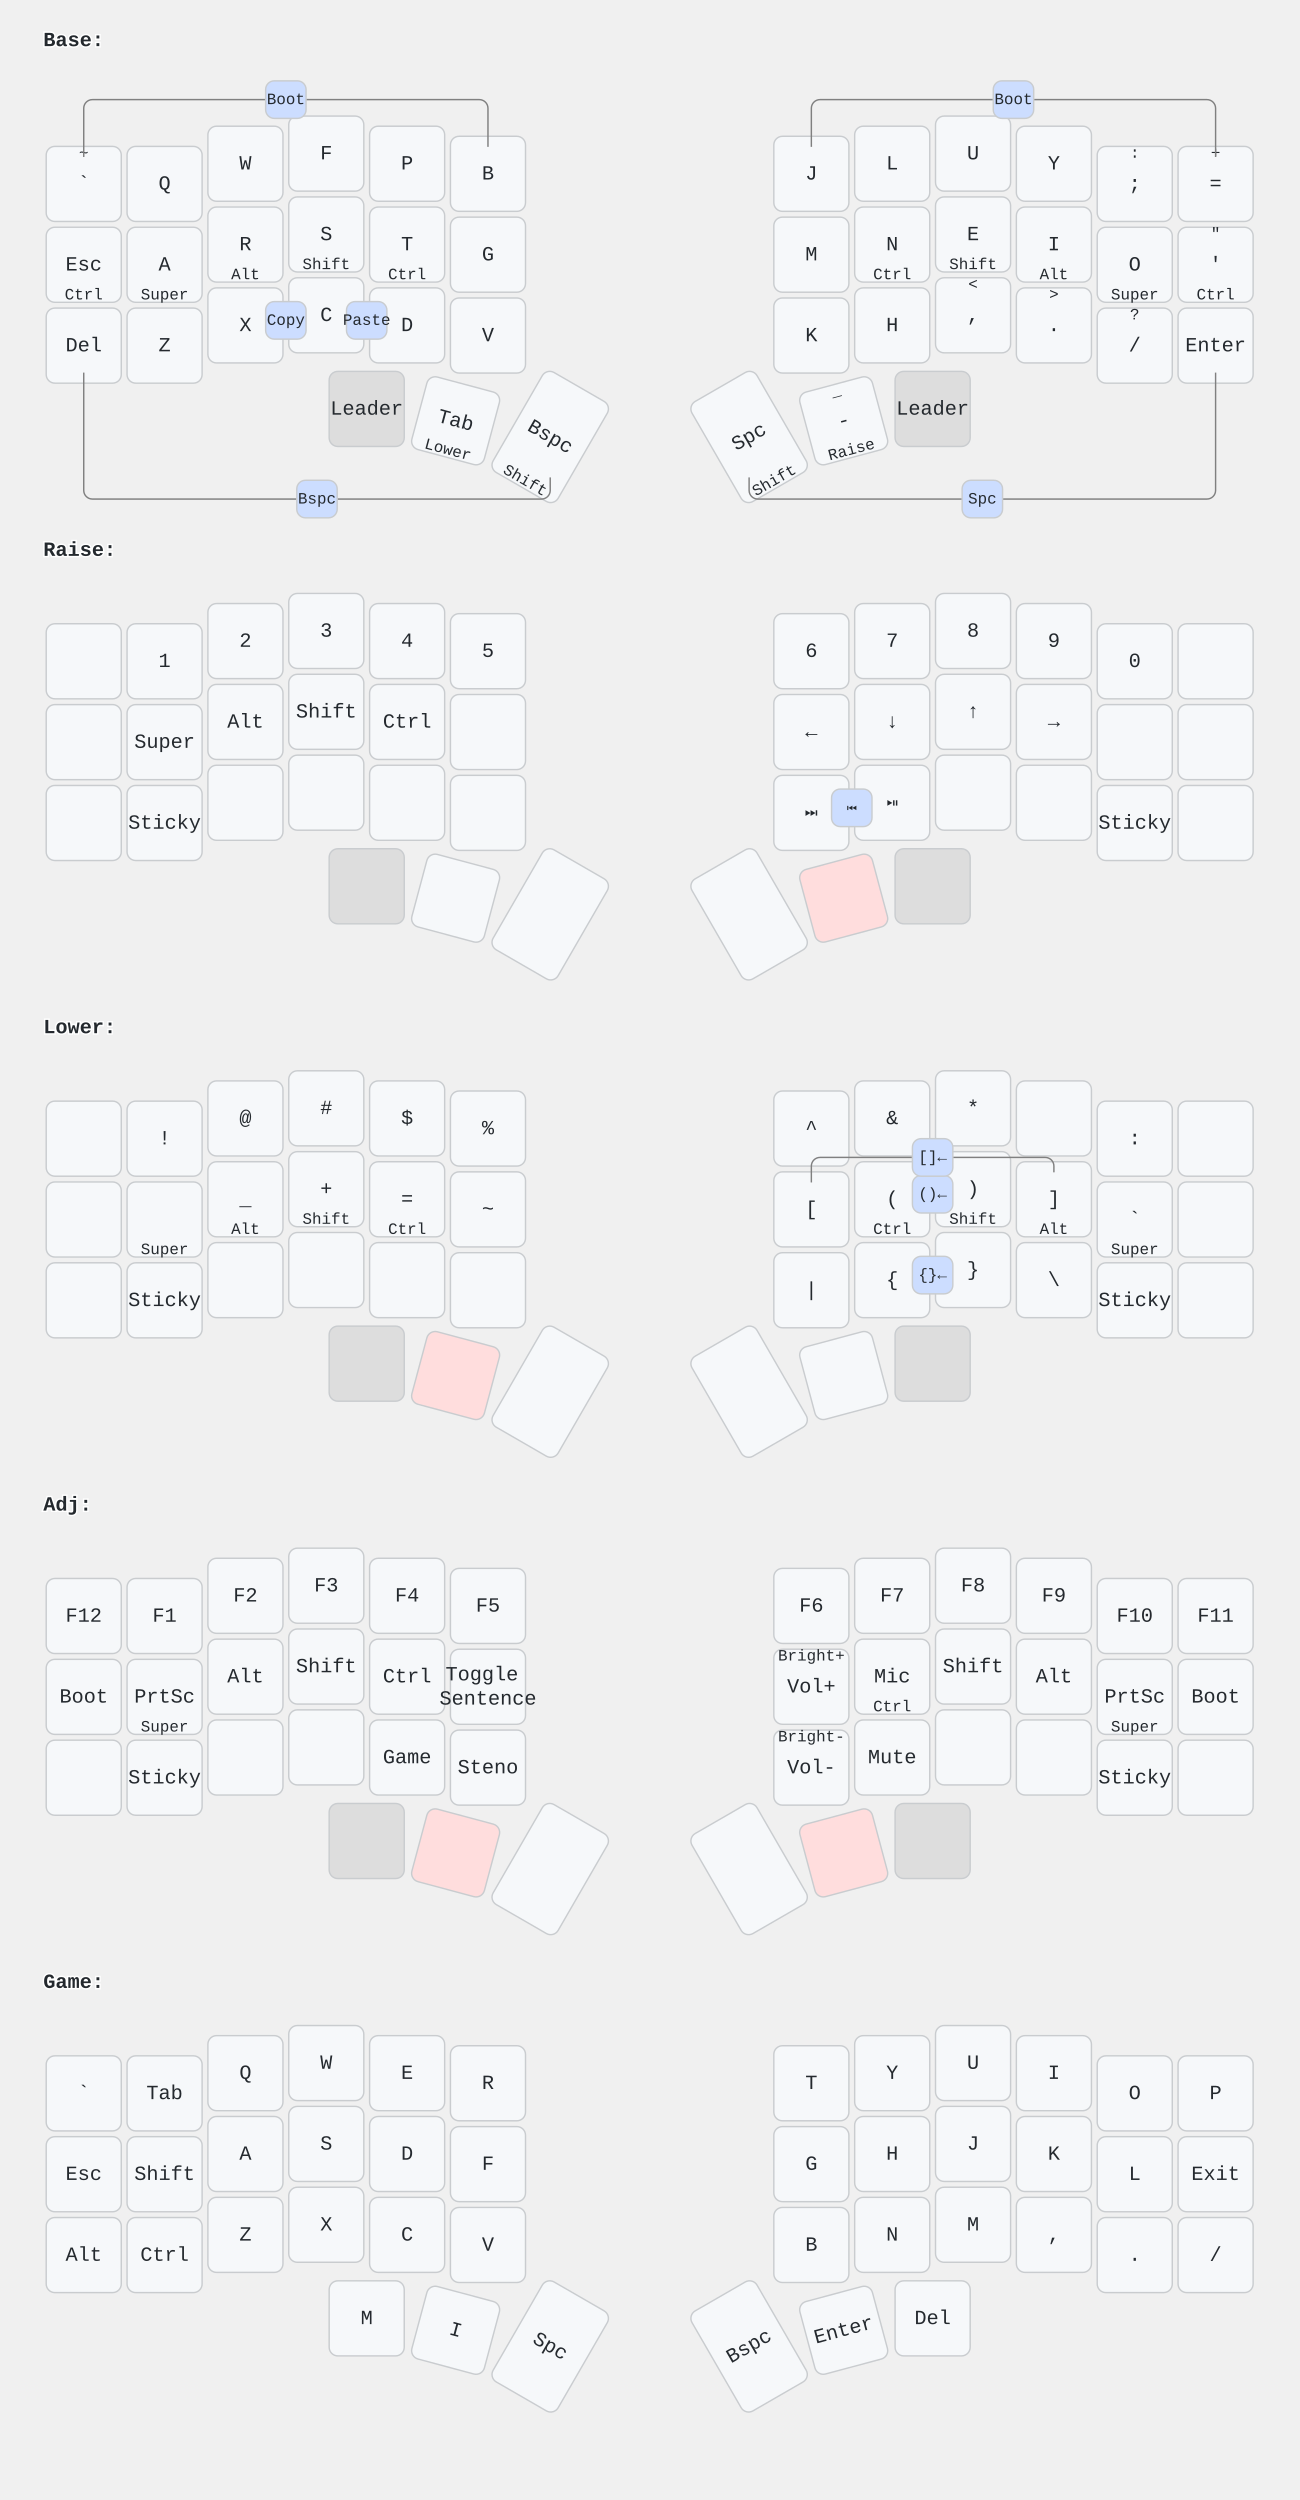
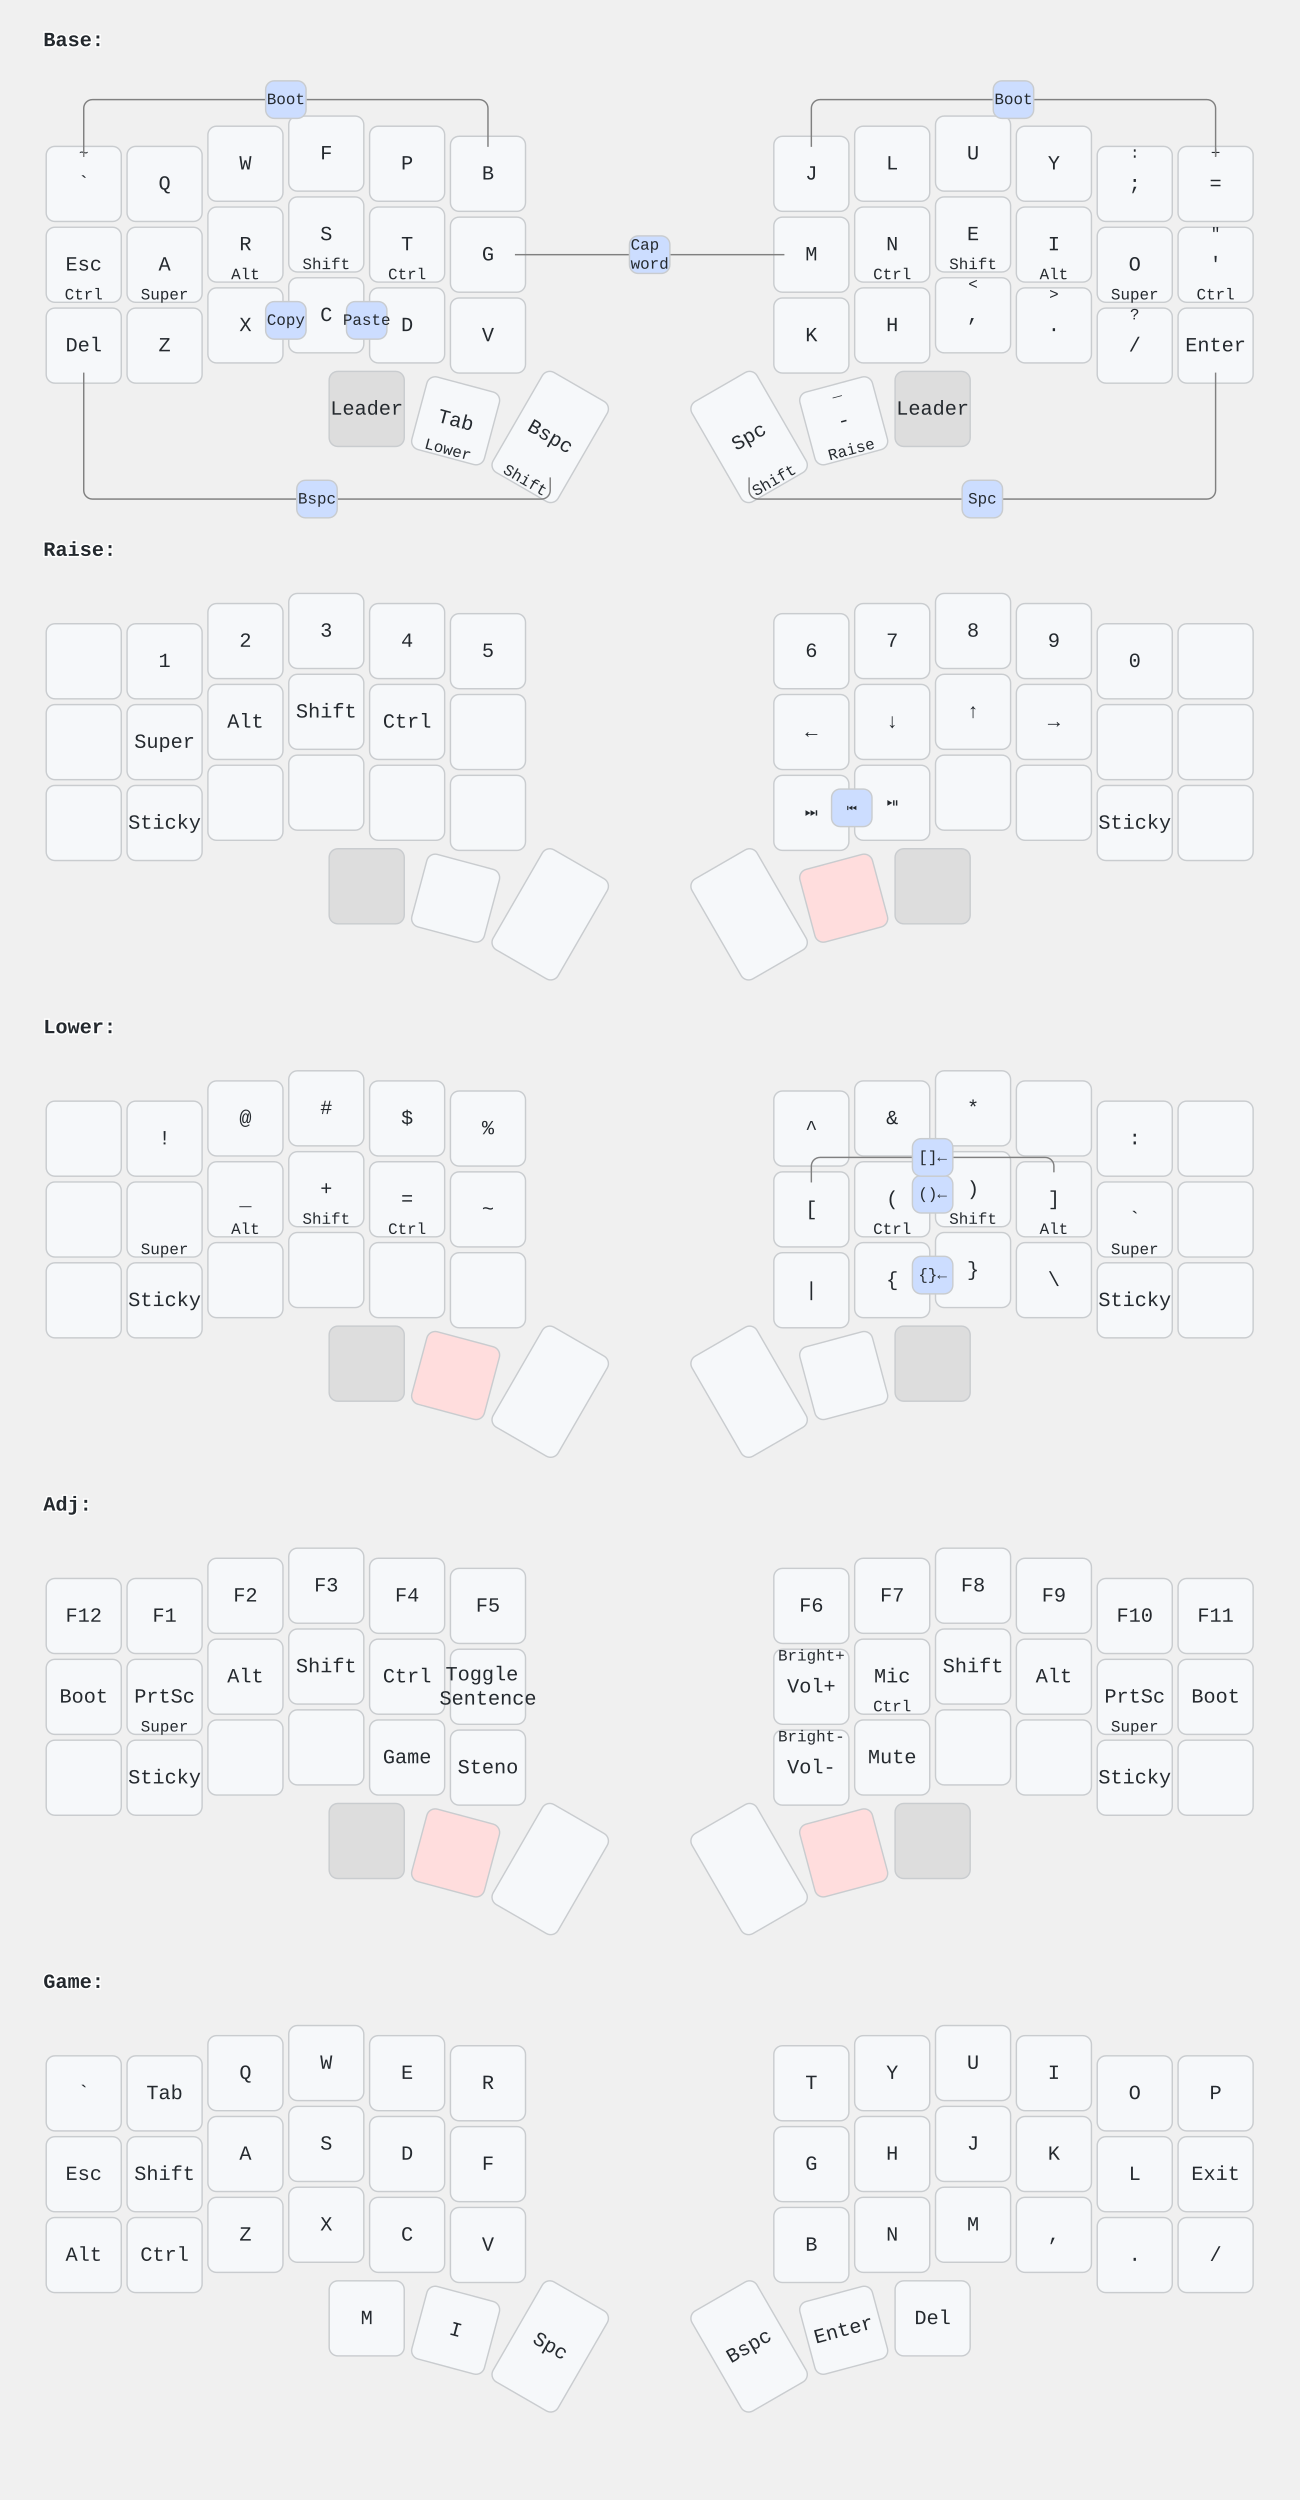
<svg xmlns="http://www.w3.org/2000/svg" width="900.0" height="1731.665" viewBox="0 0 900.0 1731.665">
  <style>/* font and background color specifications */
svg {
    font-family: SFMono-Regular,Consolas,Liberation Mono,Menlo,monospace;
    font-size: 14px;
    font-kerning: normal;
    text-rendering: optimizeLegibility;
    fill: #24292e;
}

/* default key styling */
rect {
    fill: #f6f8fa;
    stroke: #c9cccf;
    stroke-width: 1;
}

/* color accent for combo boxes */
rect.combo {
    fill: #cdf;
}

/* color accent for held keys */
rect.held, rect.combo.held {
    fill: #fdd;
}

/* color accent for ghost (optional) keys */
rect.ghost, rect.combo.ghost {
    fill: #ddd;
}

text {
    text-anchor: middle;
    dominant-baseline: middle;
}

/* styling for layer labels */
text.label {
    font-weight: bold;
    text-anchor: start;
    stroke: white;
    stroke-width: 2;
    paint-order: stroke;
}

/* styling for combo tap, and key hold/shifted label text */
text.combo, text.hold, text.shifted {
    font-size: 11px;
}

text.hold {
    text-anchor: middle;
    dominant-baseline: auto;
}

text.shifted {
    text-anchor: middle;
    dominant-baseline: hanging;
}

/* styling for hold/shifted label text in combo box */
text.combo.hold, text.combo.shifted {
    font-size: 8px;
}

/* styling for combo dendrons */
path {
    stroke-width: 1;
    stroke: gray;
    fill: none;
}
</style>
  <g class="layer-Base">
    <text x="30.0" y="28.0" class="label">Base:</text>
    <rect rx="6.0" ry="6.0" x="32.0" y="101.4" width="52.0" height="52.0" class="" />
    <text x="58.0" y="127.4" class="tap">`</text>
    <text x="58.0" y="103.4" class="shifted">~</text>
    <rect rx="6.0" ry="6.0" x="88.0" y="101.4" width="52.0" height="52.0" class="" />
    <text x="114.0" y="127.4" class="tap">Q</text>
    <rect rx="6.0" ry="6.0" x="144.0" y="87.4" width="52.0" height="52.0" class="" />
    <text x="170.0" y="113.4" class="tap">W</text>
    <rect rx="6.0" ry="6.0" x="200.0" y="80.4" width="52.0" height="52.0" class="" />
    <text x="226.0" y="106.4" class="tap">F</text>
    <rect rx="6.0" ry="6.0" x="256.0" y="87.4" width="52.0" height="52.0" class="" />
    <text x="282.0" y="113.4" class="tap">P</text>
    <rect rx="6.0" ry="6.0" x="312.0" y="94.4" width="52.0" height="52.0" class="" />
    <text x="338.0" y="120.4" class="tap">B</text>
    <rect rx="6.0" ry="6.0" x="536.0" y="94.4" width="52.0" height="52.0" class="" />
    <text x="562.0" y="120.4" class="tap">J</text>
    <rect rx="6.0" ry="6.0" x="592.0" y="87.4" width="52.0" height="52.0" class="" />
    <text x="618.0" y="113.4" class="tap">L</text>
    <rect rx="6.0" ry="6.0" x="648.0" y="80.4" width="52.0" height="52.0" class="" />
    <text x="674.0" y="106.4" class="tap">U</text>
    <rect rx="6.0" ry="6.0" x="704.0" y="87.4" width="52.0" height="52.0" class="" />
    <text x="730.0" y="113.4" class="tap">Y</text>
    <rect rx="6.0" ry="6.0" x="760.0" y="101.4" width="52.0" height="52.0" class="" />
    <text x="786.0" y="127.4" class="tap">;</text>
    <text x="786.0" y="103.4" class="shifted">:</text>
    <rect rx="6.0" ry="6.0" x="816.0" y="101.4" width="52.0" height="52.0" class="" />
    <text x="842.0" y="127.4" class="tap">=</text>
    <text x="842.0" y="103.4" class="shifted">+</text>
    <rect rx="6.0" ry="6.0" x="32.0" y="157.4" width="52.0" height="52.0" class="" />
    <text x="58.0" y="183.4" class="tap">Esc</text>
    <text x="58.0" y="207.4" class="hold">Ctrl</text>
    <rect rx="6.0" ry="6.0" x="88.0" y="157.4" width="52.0" height="52.0" class="" />
    <text x="114.0" y="183.4" class="tap">A</text>
    <text x="114.0" y="207.4" class="hold">Super</text>
    <rect rx="6.0" ry="6.0" x="144.0" y="143.4" width="52.0" height="52.0" class="" />
    <text x="170.0" y="169.4" class="tap">R</text>
    <text x="170.0" y="193.4" class="hold">Alt</text>
    <rect rx="6.0" ry="6.0" x="200.0" y="136.4" width="52.0" height="52.0" class="" />
    <text x="226.0" y="162.4" class="tap">S</text>
    <text x="226.0" y="186.4" class="hold">Shift</text>
    <rect rx="6.0" ry="6.0" x="256.0" y="143.4" width="52.0" height="52.0" class="" />
    <text x="282.0" y="169.4" class="tap">T</text>
    <text x="282.0" y="193.4" class="hold">Ctrl</text>
    <rect rx="6.0" ry="6.0" x="312.0" y="150.4" width="52.0" height="52.0" class="" />
    <text x="338.0" y="176.4" class="tap">G</text>
    <rect rx="6.0" ry="6.0" x="536.0" y="150.4" width="52.0" height="52.0" class="" />
    <text x="562.0" y="176.4" class="tap">M</text>
    <rect rx="6.0" ry="6.0" x="592.0" y="143.4" width="52.0" height="52.0" class="" />
    <text x="618.0" y="169.4" class="tap">N</text>
    <text x="618.0" y="193.4" class="hold">Ctrl</text>
    <rect rx="6.0" ry="6.0" x="648.0" y="136.4" width="52.0" height="52.0" class="" />
    <text x="674.0" y="162.4" class="tap">E</text>
    <text x="674.0" y="186.4" class="hold">Shift</text>
    <rect rx="6.0" ry="6.0" x="704.0" y="143.4" width="52.0" height="52.0" class="" />
    <text x="730.0" y="169.4" class="tap">I</text>
    <text x="730.0" y="193.4" class="hold">Alt</text>
    <rect rx="6.0" ry="6.0" x="760.0" y="157.4" width="52.0" height="52.0" class="" />
    <text x="786.0" y="183.4" class="tap">O</text>
    <text x="786.0" y="207.4" class="hold">Super</text>
    <rect rx="6.0" ry="6.0" x="816.0" y="157.4" width="52.0" height="52.0" class="" />
    <text x="842.0" y="183.4" class="tap">'</text>
    <text x="842.0" y="207.4" class="hold">Ctrl</text>
    <text x="842.0" y="159.4" class="shifted">"</text>
    <rect rx="6.0" ry="6.0" x="32.0" y="213.4" width="52.0" height="52.0" class="" />
    <text x="58.0" y="239.4" class="tap">Del</text>
    <rect rx="6.0" ry="6.0" x="88.0" y="213.4" width="52.0" height="52.0" class="" />
    <text x="114.0" y="239.4" class="tap">Z</text>
    <rect rx="6.0" ry="6.0" x="144.0" y="199.4" width="52.0" height="52.0" class="" />
    <text x="170.0" y="225.4" class="tap">X</text>
    <rect rx="6.0" ry="6.0" x="200.0" y="192.4" width="52.0" height="52.0" class="" />
    <text x="226.0" y="218.4" class="tap">C</text>
    <rect rx="6.0" ry="6.0" x="256.0" y="199.4" width="52.0" height="52.0" class="" />
    <text x="282.0" y="225.4" class="tap">D</text>
    <rect rx="6.0" ry="6.0" x="312.0" y="206.4" width="52.0" height="52.0" class="" />
    <text x="338.0" y="232.4" class="tap">V</text>
    <rect rx="6.0" ry="6.0" x="536.0" y="206.4" width="52.0" height="52.0" class="" />
    <text x="562.0" y="232.4" class="tap">K</text>
    <rect rx="6.0" ry="6.0" x="592.0" y="199.4" width="52.0" height="52.0" class="" />
    <text x="618.0" y="225.4" class="tap">H</text>
    <rect rx="6.0" ry="6.0" x="648.0" y="192.4" width="52.0" height="52.0" class="" />
    <text x="674.0" y="218.4" class="tap">,</text>
    <text x="674.0" y="194.4" class="shifted">&lt;</text>
    <rect rx="6.0" ry="6.0" x="704.0" y="199.4" width="52.0" height="52.0" class="" />
    <text x="730.0" y="225.4" class="tap">.</text>
    <text x="730.0" y="201.4" class="shifted">&gt;</text>
    <rect rx="6.0" ry="6.0" x="760.0" y="213.4" width="52.0" height="52.0" class="" />
    <text x="786.0" y="239.4" class="tap">/</text>
    <text x="786.0" y="215.4" class="shifted">?</text>
    <rect rx="6.0" ry="6.0" x="816.0" y="213.4" width="52.0" height="52.0" class="" />
    <text x="842.0" y="239.4" class="tap">Enter</text>
    <rect rx="6.0" ry="6.0" x="228.0" y="257.248" width="52.0" height="52.0" class="ghost" />
    <text x="254.0" y="283.248" class="ghost tap">Leader</text>
    <g transform="rotate(15.0, 315.6, 291.48)">
      <rect rx="6.0" ry="6.0" x="289.6" y="265.48" width="52.0" height="52.0" class="" />
      <text x="315.6" y="291.48" class="tap">Tab</text>
      <text x="315.6" y="315.48" class="hold">Lower</text>
    </g>
    <g transform="rotate(30.0, 381.12, 302.68)">
      <rect rx="6.0" ry="6.0" x="355.12" y="262.68" width="52.0" height="80.0" class="" />
      <text x="381.12" y="302.68" class="tap">Bspc</text>
      <text x="381.12" y="340.68" class="hold">Shift</text>
    </g>
    <g transform="rotate(-30.0, 518.88, 302.68)">
      <rect rx="6.0" ry="6.0" x="492.88" y="262.68" width="52.0" height="80.0" class="" />
      <text x="518.88" y="302.68" class="tap">Spc</text>
      <text x="518.88" y="340.68" class="hold">Shift</text>
    </g>
    <g transform="rotate(-15.0, 584.4, 291.48)">
      <rect rx="6.0" ry="6.0" x="558.4" y="265.48" width="52.0" height="52.0" class="" />
      <text x="584.4" y="291.48" class="tap">-</text>
      <text x="584.4" y="315.48" class="hold">Raise</text>
      <text x="584.4" y="267.48" class="shifted">_</text>
    </g>
    <rect rx="6.0" ry="6.0" x="620.0" y="257.248" width="52.0" height="52.0" class="ghost" />
    <text x="646.0" y="283.248" class="ghost tap">Leader</text>
    <path d="M198.0,69.0 h-134.0 a6.0,6.0 0 0 0 -6.0,6.0 v33.733" />
    <path d="M198.0,69.0 h134.0 a6.0,6.0 0 0 1 6.0,6.0 v26.733" />
    <rect rx="6.0" ry="6.0" x="184.0" y="56.0" width="28.0" height="26.0" class="combo" />
    <text x="198.0" y="69.0" class="combo">Boot</text>
    <path d="M702.0,69.0 h-134.0 a6.0,6.0 0 0 0 -6.0,6.0 v26.733" />
    <path d="M702.0,69.0 h134.0 a6.0,6.0 0 0 1 6.0,6.0 v33.733" />
    <rect rx="6.0" ry="6.0" x="688.0" y="56.0" width="28.0" height="26.0" class="combo" />
    <text x="702.0" y="69.0" class="combo">Boot</text>
+     <path d="M450.0,176.4 l-93.333,0.0" />
+     <path d="M450.0,176.4 l93.333,0.0" />
+     <rect rx="6.0" ry="6.0" x="436.0" y="163.4" width="28.0" height="26.0" class="combo" />
+     <text x="450.0" y="176.4" class="combo">
+       <tspan x="450.0" dy="-0.6em">Cap</tspan>
+       <tspan x="450.0" dy="1.2em">word</tspan>
+     </text>
    <rect rx="6.0" ry="6.0" x="184.0" y="208.9" width="28.0" height="26.0" class="combo" />
    <text x="198.0" y="221.9" class="combo">Copy</text>
    <rect rx="6.0" ry="6.0" x="240.0" y="208.9" width="28.0" height="26.0" class="combo" />
    <text x="254.0" y="221.9" class="combo">Paste</text>
    <path d="M219.56,345.68 h-155.56 a6.0,6.0 0 0 1 -6.0,-6.0 v-81.613" />
    <path d="M219.56,345.68 h155.56 a6.0,6.0 0 0 0 6.0,-6.0 v-9" />
    <rect rx="6.0" ry="6.0" x="205.56" y="332.68" width="28.0" height="26.0" class="combo" />
    <text x="219.56" y="345.68" class="combo">Bspc</text>
    <path d="M680.44,345.68 h155.56 a6.0,6.0 0 0 0 6.0,-6.0 v-81.613" />
    <path d="M680.44,345.68 h-155.56 a6.0,6.0 0 0 1 -6.0,-6.0 v-9" />
    <rect rx="6.0" ry="6.0" x="666.44" y="332.68" width="28.0" height="26.0" class="combo" />
    <text x="680.44" y="345.68" class="combo">Spc</text>
  </g>
  <g class="layer-Raise">
    <text x="30.0" y="381.053" class="label">Raise:</text>
    <rect rx="6.0" ry="6.0" x="32.0" y="432.053" width="52.0" height="52.0" class="" />
    <rect rx="6.0" ry="6.0" x="88.0" y="432.053" width="52.0" height="52.0" class="" />
    <text x="114.0" y="458.053" class="tap">1</text>
    <rect rx="6.0" ry="6.0" x="144.0" y="418.053" width="52.0" height="52.0" class="" />
    <text x="170.0" y="444.053" class="tap">2</text>
    <rect rx="6.0" ry="6.0" x="200.0" y="411.053" width="52.0" height="52.0" class="" />
    <text x="226.0" y="437.053" class="tap">3</text>
    <rect rx="6.0" ry="6.0" x="256.0" y="418.053" width="52.0" height="52.0" class="" />
    <text x="282.0" y="444.053" class="tap">4</text>
    <rect rx="6.0" ry="6.0" x="312.0" y="425.053" width="52.0" height="52.0" class="" />
    <text x="338.0" y="451.053" class="tap">5</text>
    <rect rx="6.0" ry="6.0" x="536.0" y="425.053" width="52.0" height="52.0" class="" />
    <text x="562.0" y="451.053" class="tap">6</text>
    <rect rx="6.0" ry="6.0" x="592.0" y="418.053" width="52.0" height="52.0" class="" />
    <text x="618.0" y="444.053" class="tap">7</text>
    <rect rx="6.0" ry="6.0" x="648.0" y="411.053" width="52.0" height="52.0" class="" />
    <text x="674.0" y="437.053" class="tap">8</text>
    <rect rx="6.0" ry="6.0" x="704.0" y="418.053" width="52.0" height="52.0" class="" />
    <text x="730.0" y="444.053" class="tap">9</text>
    <rect rx="6.0" ry="6.0" x="760.0" y="432.053" width="52.0" height="52.0" class="" />
    <text x="786.0" y="458.053" class="tap">0</text>
    <rect rx="6.0" ry="6.0" x="816.0" y="432.053" width="52.0" height="52.0" class="" />
    <rect rx="6.0" ry="6.0" x="32.0" y="488.053" width="52.0" height="52.0" class="" />
    <rect rx="6.0" ry="6.0" x="88.0" y="488.053" width="52.0" height="52.0" class="" />
    <text x="114.0" y="514.053" class="tap">Super</text>
    <rect rx="6.0" ry="6.0" x="144.0" y="474.053" width="52.0" height="52.0" class="" />
    <text x="170.0" y="500.053" class="tap">Alt</text>
    <rect rx="6.0" ry="6.0" x="200.0" y="467.053" width="52.0" height="52.0" class="" />
    <text x="226.0" y="493.053" class="tap">Shift</text>
    <rect rx="6.0" ry="6.0" x="256.0" y="474.053" width="52.0" height="52.0" class="" />
    <text x="282.0" y="500.053" class="tap">Ctrl</text>
    <rect rx="6.0" ry="6.0" x="312.0" y="481.053" width="52.0" height="52.0" class="" />
    <rect rx="6.0" ry="6.0" x="536.0" y="481.053" width="52.0" height="52.0" class="" />
    <text x="562.0" y="507.053" class="tap">←</text>
    <rect rx="6.0" ry="6.0" x="592.0" y="474.053" width="52.0" height="52.0" class="" />
    <text x="618.0" y="500.053" class="tap">↓</text>
    <rect rx="6.0" ry="6.0" x="648.0" y="467.053" width="52.0" height="52.0" class="" />
    <text x="674.0" y="493.053" class="tap">↑</text>
    <rect rx="6.0" ry="6.0" x="704.0" y="474.053" width="52.0" height="52.0" class="" />
    <text x="730.0" y="500.053" class="tap">→</text>
    <rect rx="6.0" ry="6.0" x="760.0" y="488.053" width="52.0" height="52.0" class="" />
    <rect rx="6.0" ry="6.0" x="816.0" y="488.053" width="52.0" height="52.0" class="" />
    <rect rx="6.0" ry="6.0" x="32.0" y="544.053" width="52.0" height="52.0" class="" />
    <rect rx="6.0" ry="6.0" x="88.0" y="544.053" width="52.0" height="52.0" class="" />
    <text x="114.0" y="570.053" class="tap">Sticky</text>
    <rect rx="6.0" ry="6.0" x="144.0" y="530.053" width="52.0" height="52.0" class="" />
    <rect rx="6.0" ry="6.0" x="200.0" y="523.053" width="52.0" height="52.0" class="" />
    <rect rx="6.0" ry="6.0" x="256.0" y="530.053" width="52.0" height="52.0" class="" />
    <rect rx="6.0" ry="6.0" x="312.0" y="537.053" width="52.0" height="52.0" class="" />
    <rect rx="6.0" ry="6.0" x="536.0" y="537.053" width="52.0" height="52.0" class="" />
    <text x="562.0" y="563.053" class="tap">⏭</text>
    <rect rx="6.0" ry="6.0" x="592.0" y="530.053" width="52.0" height="52.0" class="" />
    <text x="618.0" y="556.053" class="tap">⏯</text>
    <rect rx="6.0" ry="6.0" x="648.0" y="523.053" width="52.0" height="52.0" class="" />
    <rect rx="6.0" ry="6.0" x="704.0" y="530.053" width="52.0" height="52.0" class="" />
    <rect rx="6.0" ry="6.0" x="760.0" y="544.053" width="52.0" height="52.0" class="" />
    <text x="786.0" y="570.053" class="tap">Sticky</text>
    <rect rx="6.0" ry="6.0" x="816.0" y="544.053" width="52.0" height="52.0" class="" />
    <rect rx="6.0" ry="6.0" x="228.0" y="587.901" width="52.0" height="52.0" class="ghost" />
    <g transform="rotate(15.0, 315.6, 622.1331)">
      <rect rx="6.0" ry="6.0" x="289.6" y="596.133" width="52.0" height="52.0" class="" />
    </g>
    <g transform="rotate(30.0, 381.12, 633.3331)">
      <rect rx="6.0" ry="6.0" x="355.12" y="593.333" width="52.0" height="80.0" class="" />
    </g>
    <g transform="rotate(-30.0, 518.88, 633.3331)">
      <rect rx="6.0" ry="6.0" x="492.88" y="593.333" width="52.0" height="80.0" class="" />
    </g>
    <g transform="rotate(-15.0, 584.4, 622.1331)">
      <rect rx="6.0" ry="6.0" x="558.4" y="596.133" width="52.0" height="52.0" class="held" />
    </g>
    <rect rx="6.0" ry="6.0" x="620.0" y="587.901" width="52.0" height="52.0" class="ghost" />
    <rect rx="6.0" ry="6.0" x="576.0" y="546.553" width="28.0" height="26.0" class="combo" />
    <text x="590.0" y="559.553" class="combo">⏮</text>
  </g>
  <g class="layer-Lower">
    <text x="30.0" y="711.706" class="label">Lower:</text>
    <rect rx="6.0" ry="6.0" x="32.0" y="762.706" width="52.0" height="52.0" class="" />
    <rect rx="6.0" ry="6.0" x="88.0" y="762.706" width="52.0" height="52.0" class="" />
    <text x="114.0" y="788.706" class="tap">!</text>
    <rect rx="6.0" ry="6.0" x="144.0" y="748.706" width="52.0" height="52.0" class="" />
    <text x="170.0" y="774.706" class="tap">@</text>
    <rect rx="6.0" ry="6.0" x="200.0" y="741.706" width="52.0" height="52.0" class="" />
    <text x="226.0" y="767.706" class="tap">#</text>
    <rect rx="6.0" ry="6.0" x="256.0" y="748.706" width="52.0" height="52.0" class="" />
    <text x="282.0" y="774.706" class="tap">$</text>
    <rect rx="6.0" ry="6.0" x="312.0" y="755.706" width="52.0" height="52.0" class="" />
    <text x="338.0" y="781.706" class="tap">%</text>
    <rect rx="6.0" ry="6.0" x="536.0" y="755.706" width="52.0" height="52.0" class="" />
    <text x="562.0" y="781.706" class="tap">^</text>
    <rect rx="6.0" ry="6.0" x="592.0" y="748.706" width="52.0" height="52.0" class="" />
    <text x="618.0" y="774.706" class="tap">&amp;</text>
    <rect rx="6.0" ry="6.0" x="648.0" y="741.706" width="52.0" height="52.0" class="" />
    <text x="674.0" y="767.706" class="tap">*</text>
    <rect rx="6.0" ry="6.0" x="704.0" y="748.706" width="52.0" height="52.0" class="" />
    <rect rx="6.0" ry="6.0" x="760.0" y="762.706" width="52.0" height="52.0" class="" />
    <text x="786.0" y="788.706" class="tap">:</text>
    <rect rx="6.0" ry="6.0" x="816.0" y="762.706" width="52.0" height="52.0" class="" />
    <rect rx="6.0" ry="6.0" x="32.0" y="818.706" width="52.0" height="52.0" class="" />
    <rect rx="6.0" ry="6.0" x="88.0" y="818.706" width="52.0" height="52.0" class="" />
    <text x="114.0" y="868.706" class="hold">Super</text>
    <rect rx="6.0" ry="6.0" x="144.0" y="804.706" width="52.0" height="52.0" class="" />
    <text x="170.0" y="830.706" class="tap">_</text>
    <text x="170.0" y="854.706" class="hold">Alt</text>
    <rect rx="6.0" ry="6.0" x="200.0" y="797.706" width="52.0" height="52.0" class="" />
    <text x="226.0" y="823.706" class="tap">+</text>
    <text x="226.0" y="847.706" class="hold">Shift</text>
    <rect rx="6.0" ry="6.0" x="256.0" y="804.706" width="52.0" height="52.0" class="" />
    <text x="282.0" y="830.706" class="tap">=</text>
    <text x="282.0" y="854.706" class="hold">Ctrl</text>
    <rect rx="6.0" ry="6.0" x="312.0" y="811.706" width="52.0" height="52.0" class="" />
    <text x="338.0" y="837.706" class="tap">~</text>
    <rect rx="6.0" ry="6.0" x="536.0" y="811.706" width="52.0" height="52.0" class="" />
    <text x="562.0" y="837.706" class="tap">[</text>
    <rect rx="6.0" ry="6.0" x="592.0" y="804.706" width="52.0" height="52.0" class="" />
    <text x="618.0" y="830.706" class="tap">(</text>
    <text x="618.0" y="854.706" class="hold">Ctrl</text>
    <rect rx="6.0" ry="6.0" x="648.0" y="797.706" width="52.0" height="52.0" class="" />
    <text x="674.0" y="823.706" class="tap">)</text>
    <text x="674.0" y="847.706" class="hold">Shift</text>
    <rect rx="6.0" ry="6.0" x="704.0" y="804.706" width="52.0" height="52.0" class="" />
    <text x="730.0" y="830.706" class="tap">]</text>
    <text x="730.0" y="854.706" class="hold">Alt</text>
    <rect rx="6.0" ry="6.0" x="760.0" y="818.706" width="52.0" height="52.0" class="" />
    <text x="786.0" y="844.706" class="tap">`</text>
    <text x="786.0" y="868.706" class="hold">Super</text>
    <rect rx="6.0" ry="6.0" x="816.0" y="818.706" width="52.0" height="52.0" class="" />
    <rect rx="6.0" ry="6.0" x="32.0" y="874.706" width="52.0" height="52.0" class="" />
    <rect rx="6.0" ry="6.0" x="88.0" y="874.706" width="52.0" height="52.0" class="" />
    <text x="114.0" y="900.706" class="tap">Sticky</text>
    <rect rx="6.0" ry="6.0" x="144.0" y="860.706" width="52.0" height="52.0" class="" />
    <rect rx="6.0" ry="6.0" x="200.0" y="853.706" width="52.0" height="52.0" class="" />
    <rect rx="6.0" ry="6.0" x="256.0" y="860.706" width="52.0" height="52.0" class="" />
    <rect rx="6.0" ry="6.0" x="312.0" y="867.706" width="52.0" height="52.0" class="" />
    <rect rx="6.0" ry="6.0" x="536.0" y="867.706" width="52.0" height="52.0" class="" />
    <text x="562.0" y="893.706" class="tap">|</text>
    <rect rx="6.0" ry="6.0" x="592.0" y="860.706" width="52.0" height="52.0" class="" />
    <text x="618.0" y="886.706" class="tap">{</text>
    <rect rx="6.0" ry="6.0" x="648.0" y="853.706" width="52.0" height="52.0" class="" />
    <text x="674.0" y="879.706" class="tap">}</text>
    <rect rx="6.0" ry="6.0" x="704.0" y="860.706" width="52.0" height="52.0" class="" />
    <text x="730.0" y="886.706" class="tap">\</text>
    <rect rx="6.0" ry="6.0" x="760.0" y="874.706" width="52.0" height="52.0" class="" />
    <text x="786.0" y="900.706" class="tap">Sticky</text>
    <rect rx="6.0" ry="6.0" x="816.0" y="874.706" width="52.0" height="52.0" class="" />
    <rect rx="6.0" ry="6.0" x="228.0" y="918.554" width="52.0" height="52.0" class="ghost" />
    <g transform="rotate(15.0, 315.6, 952.7861)">
      <rect rx="6.0" ry="6.0" x="289.6" y="926.786" width="52.0" height="52.0" class="held" />
    </g>
    <g transform="rotate(30.0, 381.12, 963.9861)">
      <rect rx="6.0" ry="6.0" x="355.12" y="923.986" width="52.0" height="80.0" class="" />
    </g>
    <g transform="rotate(-30.0, 518.88, 963.9861)">
      <rect rx="6.0" ry="6.0" x="492.88" y="923.986" width="52.0" height="80.0" class="" />
    </g>
    <g transform="rotate(-15.0, 584.4, 952.7861)">
      <rect rx="6.0" ry="6.0" x="558.4" y="926.786" width="52.0" height="52.0" class="" />
    </g>
    <rect rx="6.0" ry="6.0" x="620.0" y="918.554" width="52.0" height="52.0" class="ghost" />
    <rect rx="6.0" ry="6.0" x="632.0" y="814.206" width="28.0" height="26.0" class="combo" />
    <text x="646.0" y="827.206" class="combo">()←</text>
    <rect rx="6.0" ry="6.0" x="632.0" y="870.206" width="28.0" height="26.0" class="combo" />
    <text x="646.0" y="883.206" class="combo">{}←</text>
    <path d="M646.0,801.706 h-78.0 a6.0,6.0 0 0 0 -6.0,6.0 v11.333" />
    <path d="M646.0,801.706 h78.0 a6.0,6.0 0 0 1 6.0,6.0 v4.333" />
    <rect rx="6.0" ry="6.0" x="632.0" y="788.706" width="28.0" height="26.0" class="combo" />
    <text x="646.0" y="801.706" class="combo">[]←</text>
  </g>
  <g class="layer-Adj">
    <text x="30.0" y="1042.359" class="label">Adj:</text>
    <rect rx="6.0" ry="6.0" x="32.0" y="1093.359" width="52.0" height="52.0" class="" />
    <text x="58.0" y="1119.359" class="tap">F12</text>
    <rect rx="6.0" ry="6.0" x="88.0" y="1093.359" width="52.0" height="52.0" class="" />
    <text x="114.0" y="1119.359" class="tap">F1</text>
    <rect rx="6.0" ry="6.0" x="144.0" y="1079.359" width="52.0" height="52.0" class="" />
    <text x="170.0" y="1105.359" class="tap">F2</text>
    <rect rx="6.0" ry="6.0" x="200.0" y="1072.359" width="52.0" height="52.0" class="" />
    <text x="226.0" y="1098.359" class="tap">F3</text>
    <rect rx="6.0" ry="6.0" x="256.0" y="1079.359" width="52.0" height="52.0" class="" />
    <text x="282.0" y="1105.359" class="tap">F4</text>
    <rect rx="6.0" ry="6.0" x="312.0" y="1086.359" width="52.0" height="52.0" class="" />
    <text x="338.0" y="1112.359" class="tap">F5</text>
    <rect rx="6.0" ry="6.0" x="536.0" y="1086.359" width="52.0" height="52.0" class="" />
    <text x="562.0" y="1112.359" class="tap">F6</text>
    <rect rx="6.0" ry="6.0" x="592.0" y="1079.359" width="52.0" height="52.0" class="" />
    <text x="618.0" y="1105.359" class="tap">F7</text>
    <rect rx="6.0" ry="6.0" x="648.0" y="1072.359" width="52.0" height="52.0" class="" />
    <text x="674.0" y="1098.359" class="tap">F8</text>
    <rect rx="6.0" ry="6.0" x="704.0" y="1079.359" width="52.0" height="52.0" class="" />
    <text x="730.0" y="1105.359" class="tap">F9</text>
    <rect rx="6.0" ry="6.0" x="760.0" y="1093.359" width="52.0" height="52.0" class="" />
    <text x="786.0" y="1119.359" class="tap">F10</text>
    <rect rx="6.0" ry="6.0" x="816.0" y="1093.359" width="52.0" height="52.0" class="" />
    <text x="842.0" y="1119.359" class="tap">F11</text>
    <rect rx="6.0" ry="6.0" x="32.0" y="1149.359" width="52.0" height="52.0" class="" />
    <text x="58.0" y="1175.359" class="tap">Boot</text>
    <rect rx="6.0" ry="6.0" x="88.0" y="1149.359" width="52.0" height="52.0" class="" />
    <text x="114.0" y="1175.359" class="tap">PrtSc</text>
    <text x="114.0" y="1199.359" class="hold">Super</text>
    <rect rx="6.0" ry="6.0" x="144.0" y="1135.359" width="52.0" height="52.0" class="" />
    <text x="170.0" y="1161.359" class="tap">Alt</text>
    <rect rx="6.0" ry="6.0" x="200.0" y="1128.359" width="52.0" height="52.0" class="" />
    <text x="226.0" y="1154.359" class="tap">Shift</text>
    <rect rx="6.0" ry="6.0" x="256.0" y="1135.359" width="52.0" height="52.0" class="" />
    <text x="282.0" y="1161.359" class="tap">Ctrl</text>
    <rect rx="6.0" ry="6.0" x="312.0" y="1142.359" width="52.0" height="52.0" class="" />
    <text x="338.0" y="1168.359" class="tap">
      <tspan x="338.0" dy="-0.6em">Toggle</tspan>
      <tspan x="338.0" dy="1.2em">Sentence</tspan>
    </text>
    <rect rx="6.0" ry="6.0" x="536.0" y="1142.359" width="52.0" height="52.0" class="" />
    <text x="562.0" y="1168.359" class="tap">Vol+</text>
    <text x="562.0" y="1144.359" class="shifted">Bright+</text>
    <rect rx="6.0" ry="6.0" x="592.0" y="1135.359" width="52.0" height="52.0" class="" />
    <text x="618.0" y="1161.359" class="tap">Mic</text>
    <text x="618.0" y="1185.359" class="hold">Ctrl</text>
    <rect rx="6.0" ry="6.0" x="648.0" y="1128.359" width="52.0" height="52.0" class="" />
    <text x="674.0" y="1154.359" class="tap">Shift</text>
    <rect rx="6.0" ry="6.0" x="704.0" y="1135.359" width="52.0" height="52.0" class="" />
    <text x="730.0" y="1161.359" class="tap">Alt</text>
    <rect rx="6.0" ry="6.0" x="760.0" y="1149.359" width="52.0" height="52.0" class="" />
    <text x="786.0" y="1175.359" class="tap">PrtSc</text>
    <text x="786.0" y="1199.359" class="hold">Super</text>
    <rect rx="6.0" ry="6.0" x="816.0" y="1149.359" width="52.0" height="52.0" class="" />
    <text x="842.0" y="1175.359" class="tap">Boot</text>
    <rect rx="6.0" ry="6.0" x="32.0" y="1205.359" width="52.0" height="52.0" class="" />
    <rect rx="6.0" ry="6.0" x="88.0" y="1205.359" width="52.0" height="52.0" class="" />
    <text x="114.0" y="1231.359" class="tap">Sticky</text>
    <rect rx="6.0" ry="6.0" x="144.0" y="1191.359" width="52.0" height="52.0" class="" />
    <rect rx="6.0" ry="6.0" x="200.0" y="1184.359" width="52.0" height="52.0" class="" />
    <rect rx="6.0" ry="6.0" x="256.0" y="1191.359" width="52.0" height="52.0" class="" />
    <text x="282.0" y="1217.359" class="tap">Game</text>
    <rect rx="6.0" ry="6.0" x="312.0" y="1198.359" width="52.0" height="52.0" class="" />
    <text x="338.0" y="1224.359" class="tap">Steno</text>
    <rect rx="6.0" ry="6.0" x="536.0" y="1198.359" width="52.0" height="52.0" class="" />
    <text x="562.0" y="1224.359" class="tap">Vol-</text>
    <text x="562.0" y="1200.359" class="shifted">Bright-</text>
    <rect rx="6.0" ry="6.0" x="592.0" y="1191.359" width="52.0" height="52.0" class="" />
    <text x="618.0" y="1217.359" class="tap">Mute</text>
    <rect rx="6.0" ry="6.0" x="648.0" y="1184.359" width="52.0" height="52.0" class="" />
    <rect rx="6.0" ry="6.0" x="704.0" y="1191.359" width="52.0" height="52.0" class="" />
    <rect rx="6.0" ry="6.0" x="760.0" y="1205.359" width="52.0" height="52.0" class="" />
    <text x="786.0" y="1231.359" class="tap">Sticky</text>
    <rect rx="6.0" ry="6.0" x="816.0" y="1205.359" width="52.0" height="52.0" class="" />
    <rect rx="6.0" ry="6.0" x="228.0" y="1249.207" width="52.0" height="52.0" class="ghost" />
    <g transform="rotate(15.0, 315.6, 1283.439)">
      <rect rx="6.0" ry="6.0" x="289.6" y="1257.439" width="52.0" height="52.0" class="held" />
    </g>
    <g transform="rotate(30.0, 381.12, 1294.639)">
      <rect rx="6.0" ry="6.0" x="355.12" y="1254.639" width="52.0" height="80.0" class="" />
    </g>
    <g transform="rotate(-30.0, 518.88, 1294.639)">
      <rect rx="6.0" ry="6.0" x="492.88" y="1254.639" width="52.0" height="80.0" class="" />
    </g>
    <g transform="rotate(-15.0, 584.4, 1283.439)">
      <rect rx="6.0" ry="6.0" x="558.4" y="1257.439" width="52.0" height="52.0" class="held" />
    </g>
    <rect rx="6.0" ry="6.0" x="620.0" y="1249.207" width="52.0" height="52.0" class="ghost" />
  </g>
  <g class="layer-Game">
    <text x="30.0" y="1373.012" class="label">Game:</text>
    <rect rx="6.0" ry="6.0" x="32.0" y="1424.012" width="52.0" height="52.0" class="" />
    <text x="58.0" y="1450.012" class="tap">`</text>
    <rect rx="6.0" ry="6.0" x="88.0" y="1424.012" width="52.0" height="52.0" class="" />
    <text x="114.0" y="1450.012" class="tap">Tab</text>
    <rect rx="6.0" ry="6.0" x="144.0" y="1410.012" width="52.0" height="52.0" class="" />
    <text x="170.0" y="1436.012" class="tap">Q</text>
    <rect rx="6.0" ry="6.0" x="200.0" y="1403.012" width="52.0" height="52.0" class="" />
    <text x="226.0" y="1429.012" class="tap">W</text>
    <rect rx="6.0" ry="6.0" x="256.0" y="1410.012" width="52.0" height="52.0" class="" />
    <text x="282.0" y="1436.012" class="tap">E</text>
    <rect rx="6.0" ry="6.0" x="312.0" y="1417.012" width="52.0" height="52.0" class="" />
    <text x="338.0" y="1443.012" class="tap">R</text>
    <rect rx="6.0" ry="6.0" x="536.0" y="1417.012" width="52.0" height="52.0" class="" />
    <text x="562.0" y="1443.012" class="tap">T</text>
    <rect rx="6.0" ry="6.0" x="592.0" y="1410.012" width="52.0" height="52.0" class="" />
    <text x="618.0" y="1436.012" class="tap">Y</text>
    <rect rx="6.0" ry="6.0" x="648.0" y="1403.012" width="52.0" height="52.0" class="" />
    <text x="674.0" y="1429.012" class="tap">U</text>
    <rect rx="6.0" ry="6.0" x="704.0" y="1410.012" width="52.0" height="52.0" class="" />
    <text x="730.0" y="1436.012" class="tap">I</text>
    <rect rx="6.0" ry="6.0" x="760.0" y="1424.012" width="52.0" height="52.0" class="" />
    <text x="786.0" y="1450.012" class="tap">O</text>
    <rect rx="6.0" ry="6.0" x="816.0" y="1424.012" width="52.0" height="52.0" class="" />
    <text x="842.0" y="1450.012" class="tap">P</text>
    <rect rx="6.0" ry="6.0" x="32.0" y="1480.012" width="52.0" height="52.0" class="" />
    <text x="58.0" y="1506.012" class="tap">Esc</text>
    <rect rx="6.0" ry="6.0" x="88.0" y="1480.012" width="52.0" height="52.0" class="" />
    <text x="114.0" y="1506.012" class="tap">Shift</text>
    <rect rx="6.0" ry="6.0" x="144.0" y="1466.012" width="52.0" height="52.0" class="" />
    <text x="170.0" y="1492.012" class="tap">A</text>
    <rect rx="6.0" ry="6.0" x="200.0" y="1459.012" width="52.0" height="52.0" class="" />
    <text x="226.0" y="1485.012" class="tap">S</text>
    <rect rx="6.0" ry="6.0" x="256.0" y="1466.012" width="52.0" height="52.0" class="" />
    <text x="282.0" y="1492.012" class="tap">D</text>
    <rect rx="6.0" ry="6.0" x="312.0" y="1473.012" width="52.0" height="52.0" class="" />
    <text x="338.0" y="1499.012" class="tap">F</text>
    <rect rx="6.0" ry="6.0" x="536.0" y="1473.012" width="52.0" height="52.0" class="" />
    <text x="562.0" y="1499.012" class="tap">G</text>
    <rect rx="6.0" ry="6.0" x="592.0" y="1466.012" width="52.0" height="52.0" class="" />
    <text x="618.0" y="1492.012" class="tap">H</text>
    <rect rx="6.0" ry="6.0" x="648.0" y="1459.012" width="52.0" height="52.0" class="" />
    <text x="674.0" y="1485.012" class="tap">J</text>
    <rect rx="6.0" ry="6.0" x="704.0" y="1466.012" width="52.0" height="52.0" class="" />
    <text x="730.0" y="1492.012" class="tap">K</text>
    <rect rx="6.0" ry="6.0" x="760.0" y="1480.012" width="52.0" height="52.0" class="" />
    <text x="786.0" y="1506.012" class="tap">L</text>
    <rect rx="6.0" ry="6.0" x="816.0" y="1480.012" width="52.0" height="52.0" class="" />
    <text x="842.0" y="1506.012" class="tap">Exit</text>
    <rect rx="6.0" ry="6.0" x="32.0" y="1536.012" width="52.0" height="52.0" class="" />
    <text x="58.0" y="1562.012" class="tap">Alt</text>
    <rect rx="6.0" ry="6.0" x="88.0" y="1536.012" width="52.0" height="52.0" class="" />
    <text x="114.0" y="1562.012" class="tap">Ctrl</text>
    <rect rx="6.0" ry="6.0" x="144.0" y="1522.012" width="52.0" height="52.0" class="" />
    <text x="170.0" y="1548.012" class="tap">Z</text>
    <rect rx="6.0" ry="6.0" x="200.0" y="1515.012" width="52.0" height="52.0" class="" />
    <text x="226.0" y="1541.012" class="tap">X</text>
    <rect rx="6.0" ry="6.0" x="256.0" y="1522.012" width="52.0" height="52.0" class="" />
    <text x="282.0" y="1548.012" class="tap">C</text>
    <rect rx="6.0" ry="6.0" x="312.0" y="1529.012" width="52.0" height="52.0" class="" />
    <text x="338.0" y="1555.012" class="tap">V</text>
    <rect rx="6.0" ry="6.0" x="536.0" y="1529.012" width="52.0" height="52.0" class="" />
    <text x="562.0" y="1555.012" class="tap">B</text>
    <rect rx="6.0" ry="6.0" x="592.0" y="1522.012" width="52.0" height="52.0" class="" />
    <text x="618.0" y="1548.012" class="tap">N</text>
    <rect rx="6.0" ry="6.0" x="648.0" y="1515.012" width="52.0" height="52.0" class="" />
    <text x="674.0" y="1541.012" class="tap">M</text>
    <rect rx="6.0" ry="6.0" x="704.0" y="1522.012" width="52.0" height="52.0" class="" />
    <text x="730.0" y="1548.012" class="tap">,</text>
    <rect rx="6.0" ry="6.0" x="760.0" y="1536.012" width="52.0" height="52.0" class="" />
    <text x="786.0" y="1562.012" class="tap">.</text>
    <rect rx="6.0" ry="6.0" x="816.0" y="1536.012" width="52.0" height="52.0" class="" />
    <text x="842.0" y="1562.012" class="tap">/</text>
    <rect rx="6.0" ry="6.0" x="228.0" y="1579.86" width="52.0" height="52.0" class="" />
    <text x="254.0" y="1605.86" class="tap">M</text>
    <g transform="rotate(15.0, 315.6, 1614.092)">
      <rect rx="6.0" ry="6.0" x="289.6" y="1588.092" width="52.0" height="52.0" class="" />
      <text x="315.6" y="1614.092" class="tap">I</text>
    </g>
    <g transform="rotate(30.0, 381.12, 1625.292)">
      <rect rx="6.0" ry="6.0" x="355.12" y="1585.292" width="52.0" height="80.0" class="" />
      <text x="381.12" y="1625.292" class="tap">Spc</text>
    </g>
    <g transform="rotate(-30.0, 518.88, 1625.292)">
      <rect rx="6.0" ry="6.0" x="492.88" y="1585.292" width="52.0" height="80.0" class="" />
      <text x="518.88" y="1625.292" class="tap">Bspc</text>
    </g>
    <g transform="rotate(-15.0, 584.4, 1614.092)">
      <rect rx="6.0" ry="6.0" x="558.4" y="1588.092" width="52.0" height="52.0" class="" />
      <text x="584.4" y="1614.092" class="tap">Enter</text>
    </g>
    <rect rx="6.0" ry="6.0" x="620.0" y="1579.86" width="52.0" height="52.0" class="" />
    <text x="646.0" y="1605.86" class="tap">Del</text>
  </g>
</svg>
